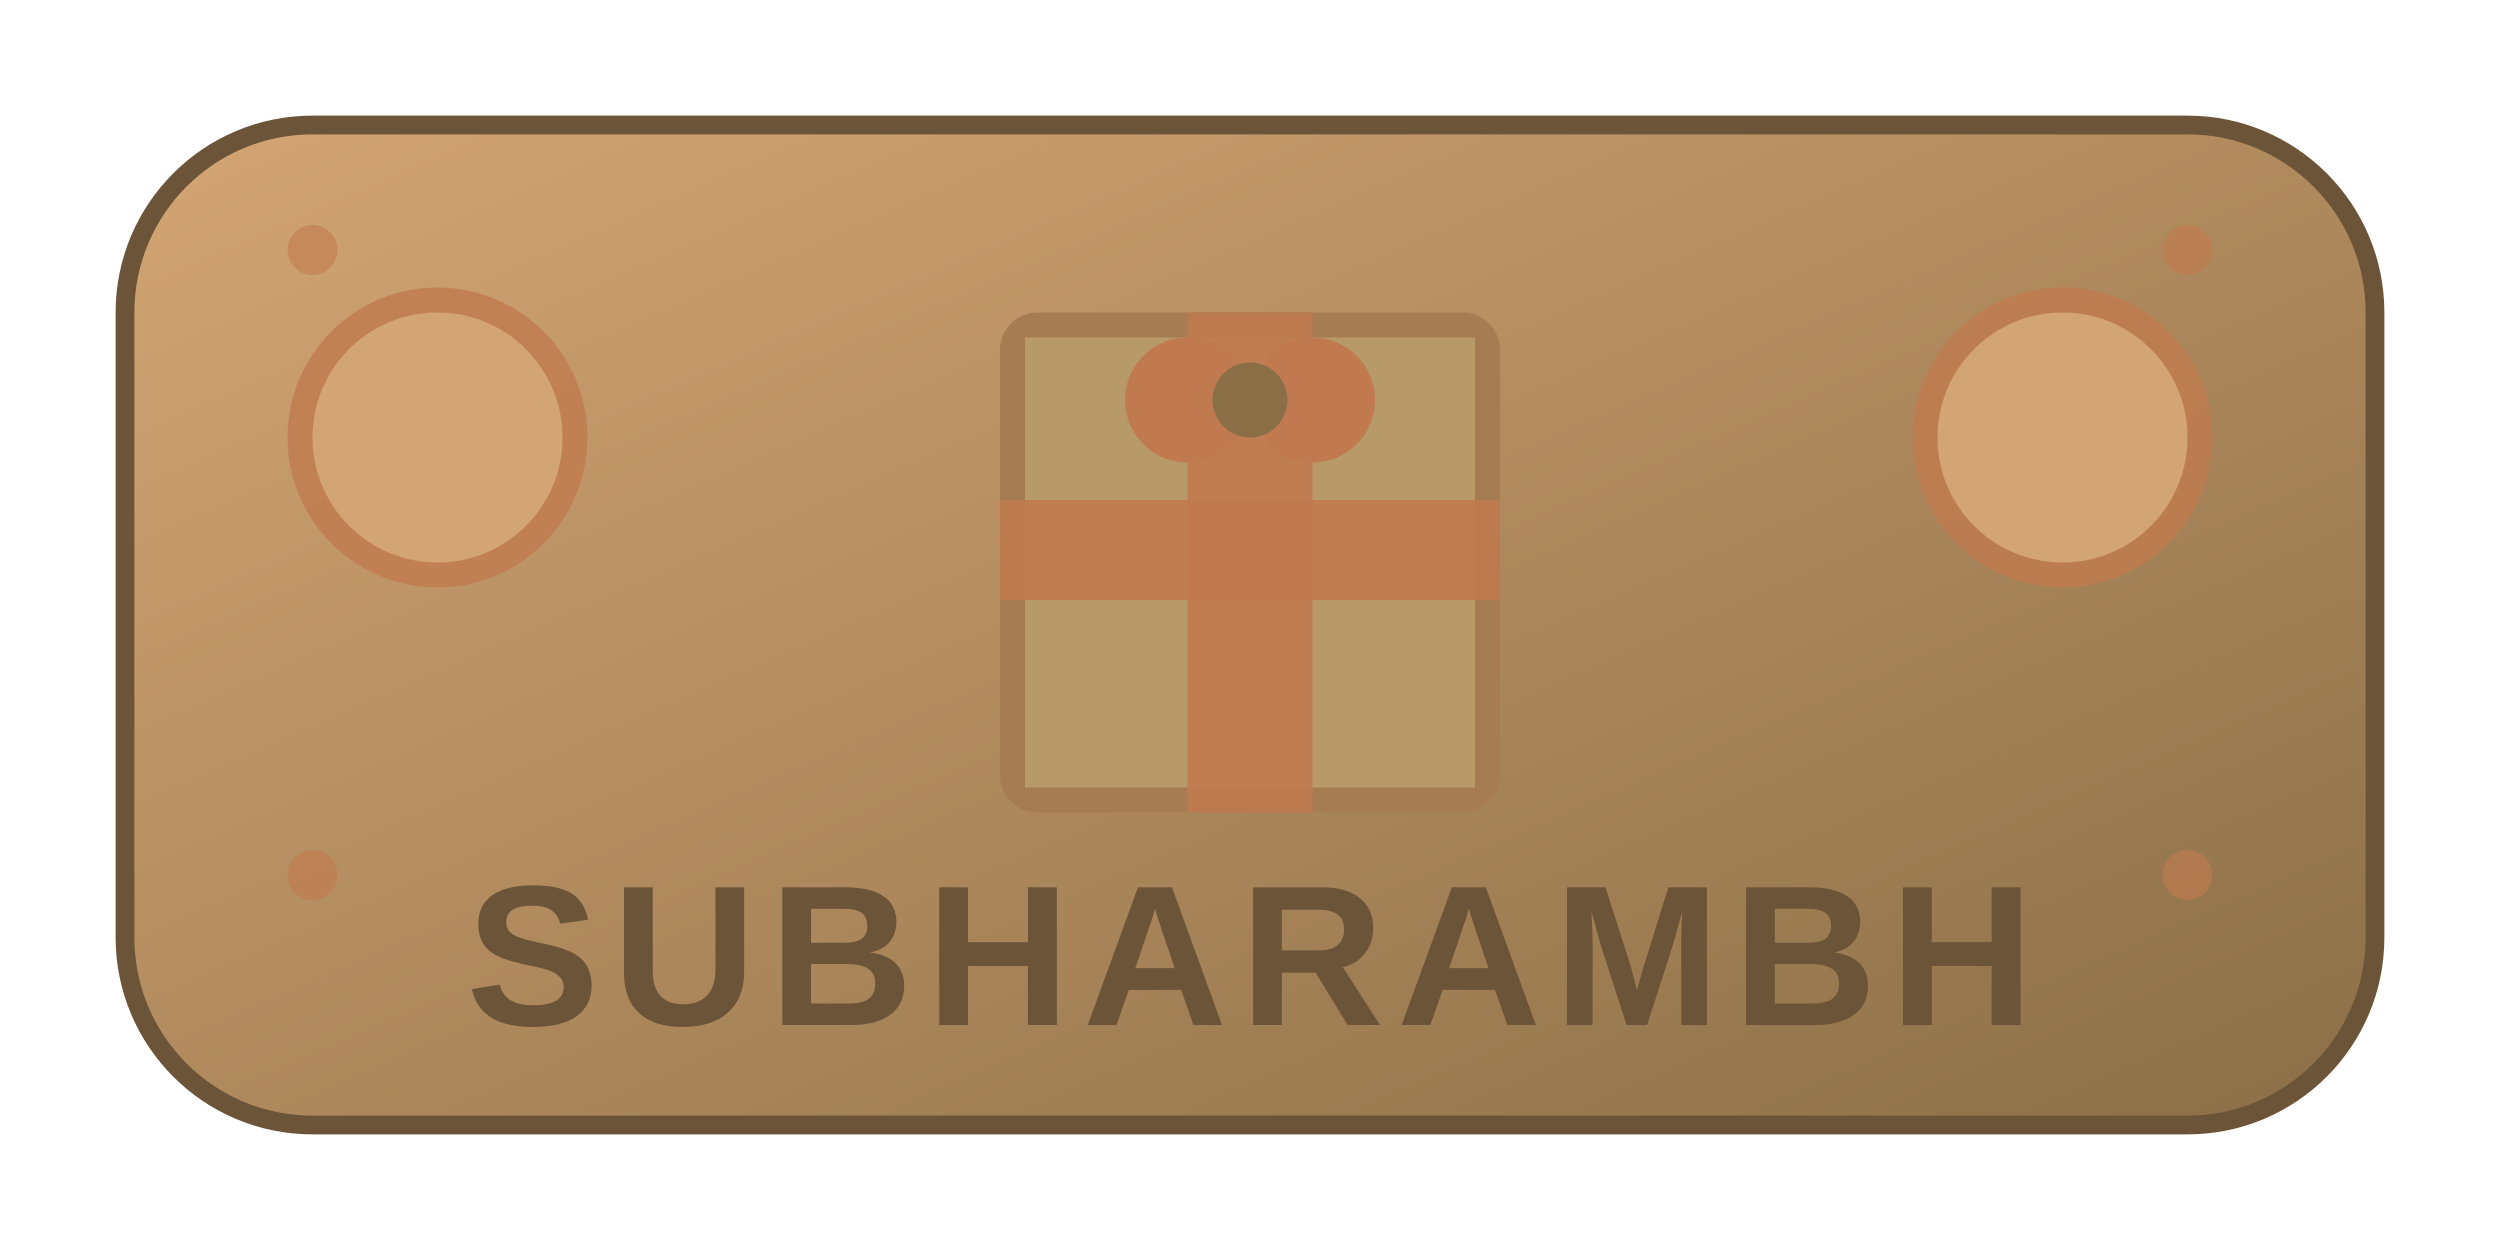
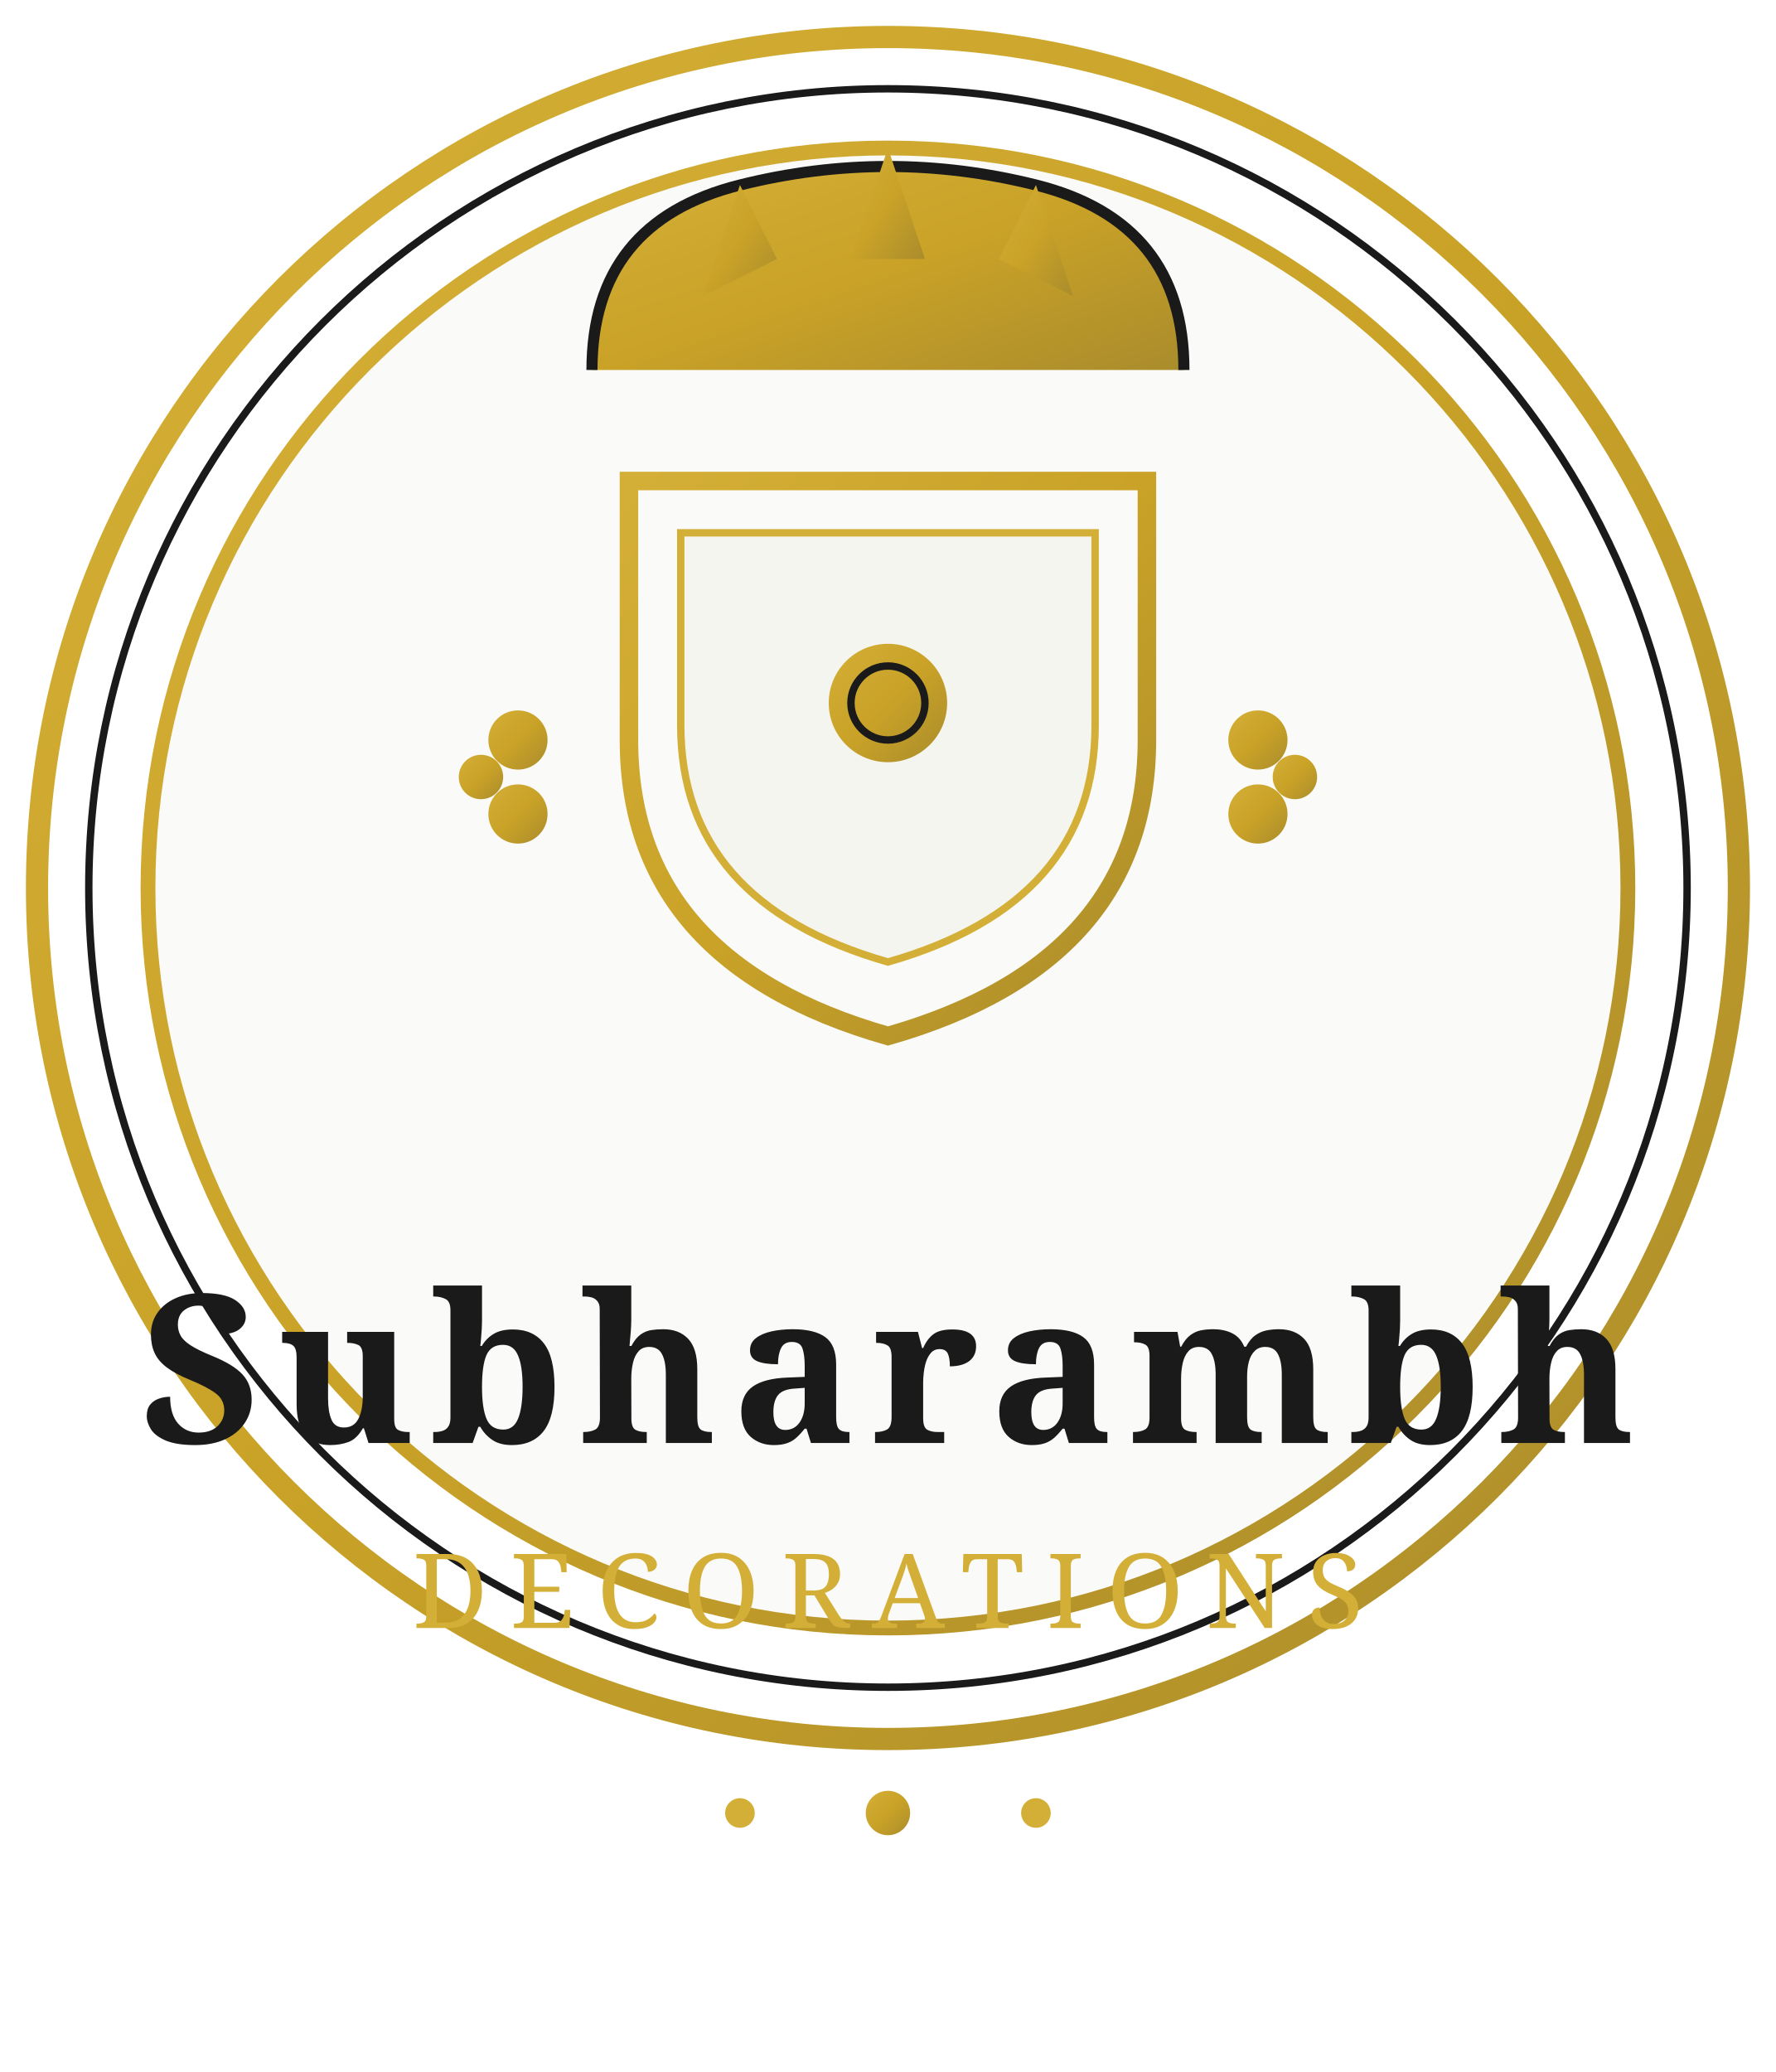
- <svg xmlns="http://www.w3.org/2000/svg" viewBox="0 0 200 100">
+ <svg xmlns="http://www.w3.org/2000/svg" viewBox="0 0 240 280">
  <defs>
-     <linearGradient id="bgGrad" x1="0%" y1="0%" x2="100%" y2="100%">
-       <stop offset="0%" style="stop-color:#D4A574;stop-opacity:1" />
-       <stop offset="100%" style="stop-color:#8B6F47;stop-opacity:1" />
+     <linearGradient id="goldGrad" x1="0%" y1="0%" x2="100%" y2="100%">
+       <stop offset="0%" style="stop-color:#D4AF37;stop-opacity:1" />
+       <stop offset="50%" style="stop-color:#C9A227;stop-opacity:1" />
+       <stop offset="100%" style="stop-color:#AA8C2C;stop-opacity:1" />
+     </linearGradient>
+     <linearGradient id="darkGrad" x1="0%" y1="0%" x2="100%" y2="100%">
+       <stop offset="0%" style="stop-color:#3D3D3D;stop-opacity:1" />
+       <stop offset="100%" style="stop-color:#1A1A1A;stop-opacity:1" />
    </linearGradient>
  </defs>
-   <rect x="10" y="10" width="180" height="80" rx="15" fill="url(#bgGrad)" stroke="#6B5437" stroke-width="1.5" />
-   <circle cx="35" cy="35" r="12" fill="#C17A4F" opacity="0.8" />
-   <circle cx="35" cy="35" r="10" fill="#D4A574" />
-   <rect x="80" y="25" width="40" height="40" rx="3" fill="#A67C52" />
-   <rect x="82" y="27" width="36" height="36" fill="#B89968" />
-   <rect x="95" y="25" width="10" height="40" fill="#C17A4F" opacity="0.9" />
-   <rect x="80" y="40" width="40" height="8" fill="#C17A4F" opacity="0.9" />
-   <circle cx="95" cy="32" r="5" fill="#C17A4F" />
-   <circle cx="105" cy="32" r="5" fill="#C17A4F" />
-   <circle cx="100" cy="32" r="3" fill="#8B6F47" />
-   <circle cx="165" cy="35" r="12" fill="#C17A4F" opacity="0.8" />
-   <circle cx="165" cy="35" r="10" fill="#D4A574" />
-   <text x="100" y="82" font-family="Arial, sans-serif" font-size="16" font-weight="bold" text-anchor="middle" fill="#6B5437" letter-spacing="1">
-     SUBHARAMBH
+   <circle cx="120" cy="120" r="115" fill="none" stroke="url(#goldGrad)" stroke-width="3" />
+   <circle cx="120" cy="120" r="108" fill="none" stroke="#1A1A1A" stroke-width="1" />
+   <circle cx="120" cy="120" r="100" fill="#FAFAF8" stroke="url(#goldGrad)" stroke-width="2" />
+   <path d="M 80 50 Q 80 30 100 25 Q 120 20 140 25 Q 160 30 160 50" fill="url(#goldGrad)" stroke="#1A1A1A" stroke-width="1.5" />
+   <polygon points="100,25 95,40 105,35" fill="url(#goldGrad)" />
+   <polygon points="120,20 115,35 125,35" fill="url(#goldGrad)" />
+   <polygon points="140,25 135,35 145,40" fill="url(#goldGrad)" />
+   <path d="M 85 65 L 85 100 Q 85 130 120 140 Q 155 130 155 100 L 155 65 Z" fill="#FAFAF8" stroke="url(#goldGrad)" stroke-width="2.5" />
+   <path d="M 92 72 L 92 98 Q 92 122 120 130 Q 148 122 148 98 L 148 72 Z" fill="#F5F5F0" stroke="#D4AF37" stroke-width="1" />
+   <circle cx="120" cy="95" r="8" fill="url(#goldGrad)" />
+   <circle cx="120" cy="95" r="5" fill="none" stroke="#1A1A1A" stroke-width="1" />
+   <g fill="url(#goldGrad)">
+     <circle cx="70" cy="100" r="4" />
+     <circle cx="65" cy="105" r="3" />
+     <circle cx="70" cy="110" r="4" />
+   </g>
+   <g fill="url(#goldGrad)">
+     <circle cx="170" cy="100" r="4" />
+     <circle cx="175" cy="105" r="3" />
+     <circle cx="170" cy="110" r="4" />
+   </g>
+   <text x="120" y="195" font-family="Georgia, serif" font-size="28" font-weight="bold" text-anchor="middle" fill="#1A1A1A" letter-spacing="2">
+     Subharambh
  </text>
-   <circle cx="25" cy="20" r="2" fill="#C17A4F" opacity="0.6" />
-   <circle cx="175" cy="20" r="2" fill="#C17A4F" opacity="0.6" />
-   <circle cx="25" cy="70" r="2" fill="#C17A4F" opacity="0.6" />
-   <circle cx="175" cy="70" r="2" fill="#C17A4F" opacity="0.6" />
+   <text x="120" y="220" font-family="Georgia, serif" font-size="14" text-anchor="middle" fill="#D4AF37" letter-spacing="3">
+     DECORATIONS
+   </text>
+   <line x1="60" y1="235" x2="180" y2="235" stroke="url(#goldGrad)" stroke-width="2" />
+   <circle cx="120" cy="245" r="3" fill="url(#goldGrad)" />
+   <circle cx="100" cy="245" r="2" fill="#D4AF37" />
+   <circle cx="140" cy="245" r="2" fill="#D4AF37" />
</svg>
